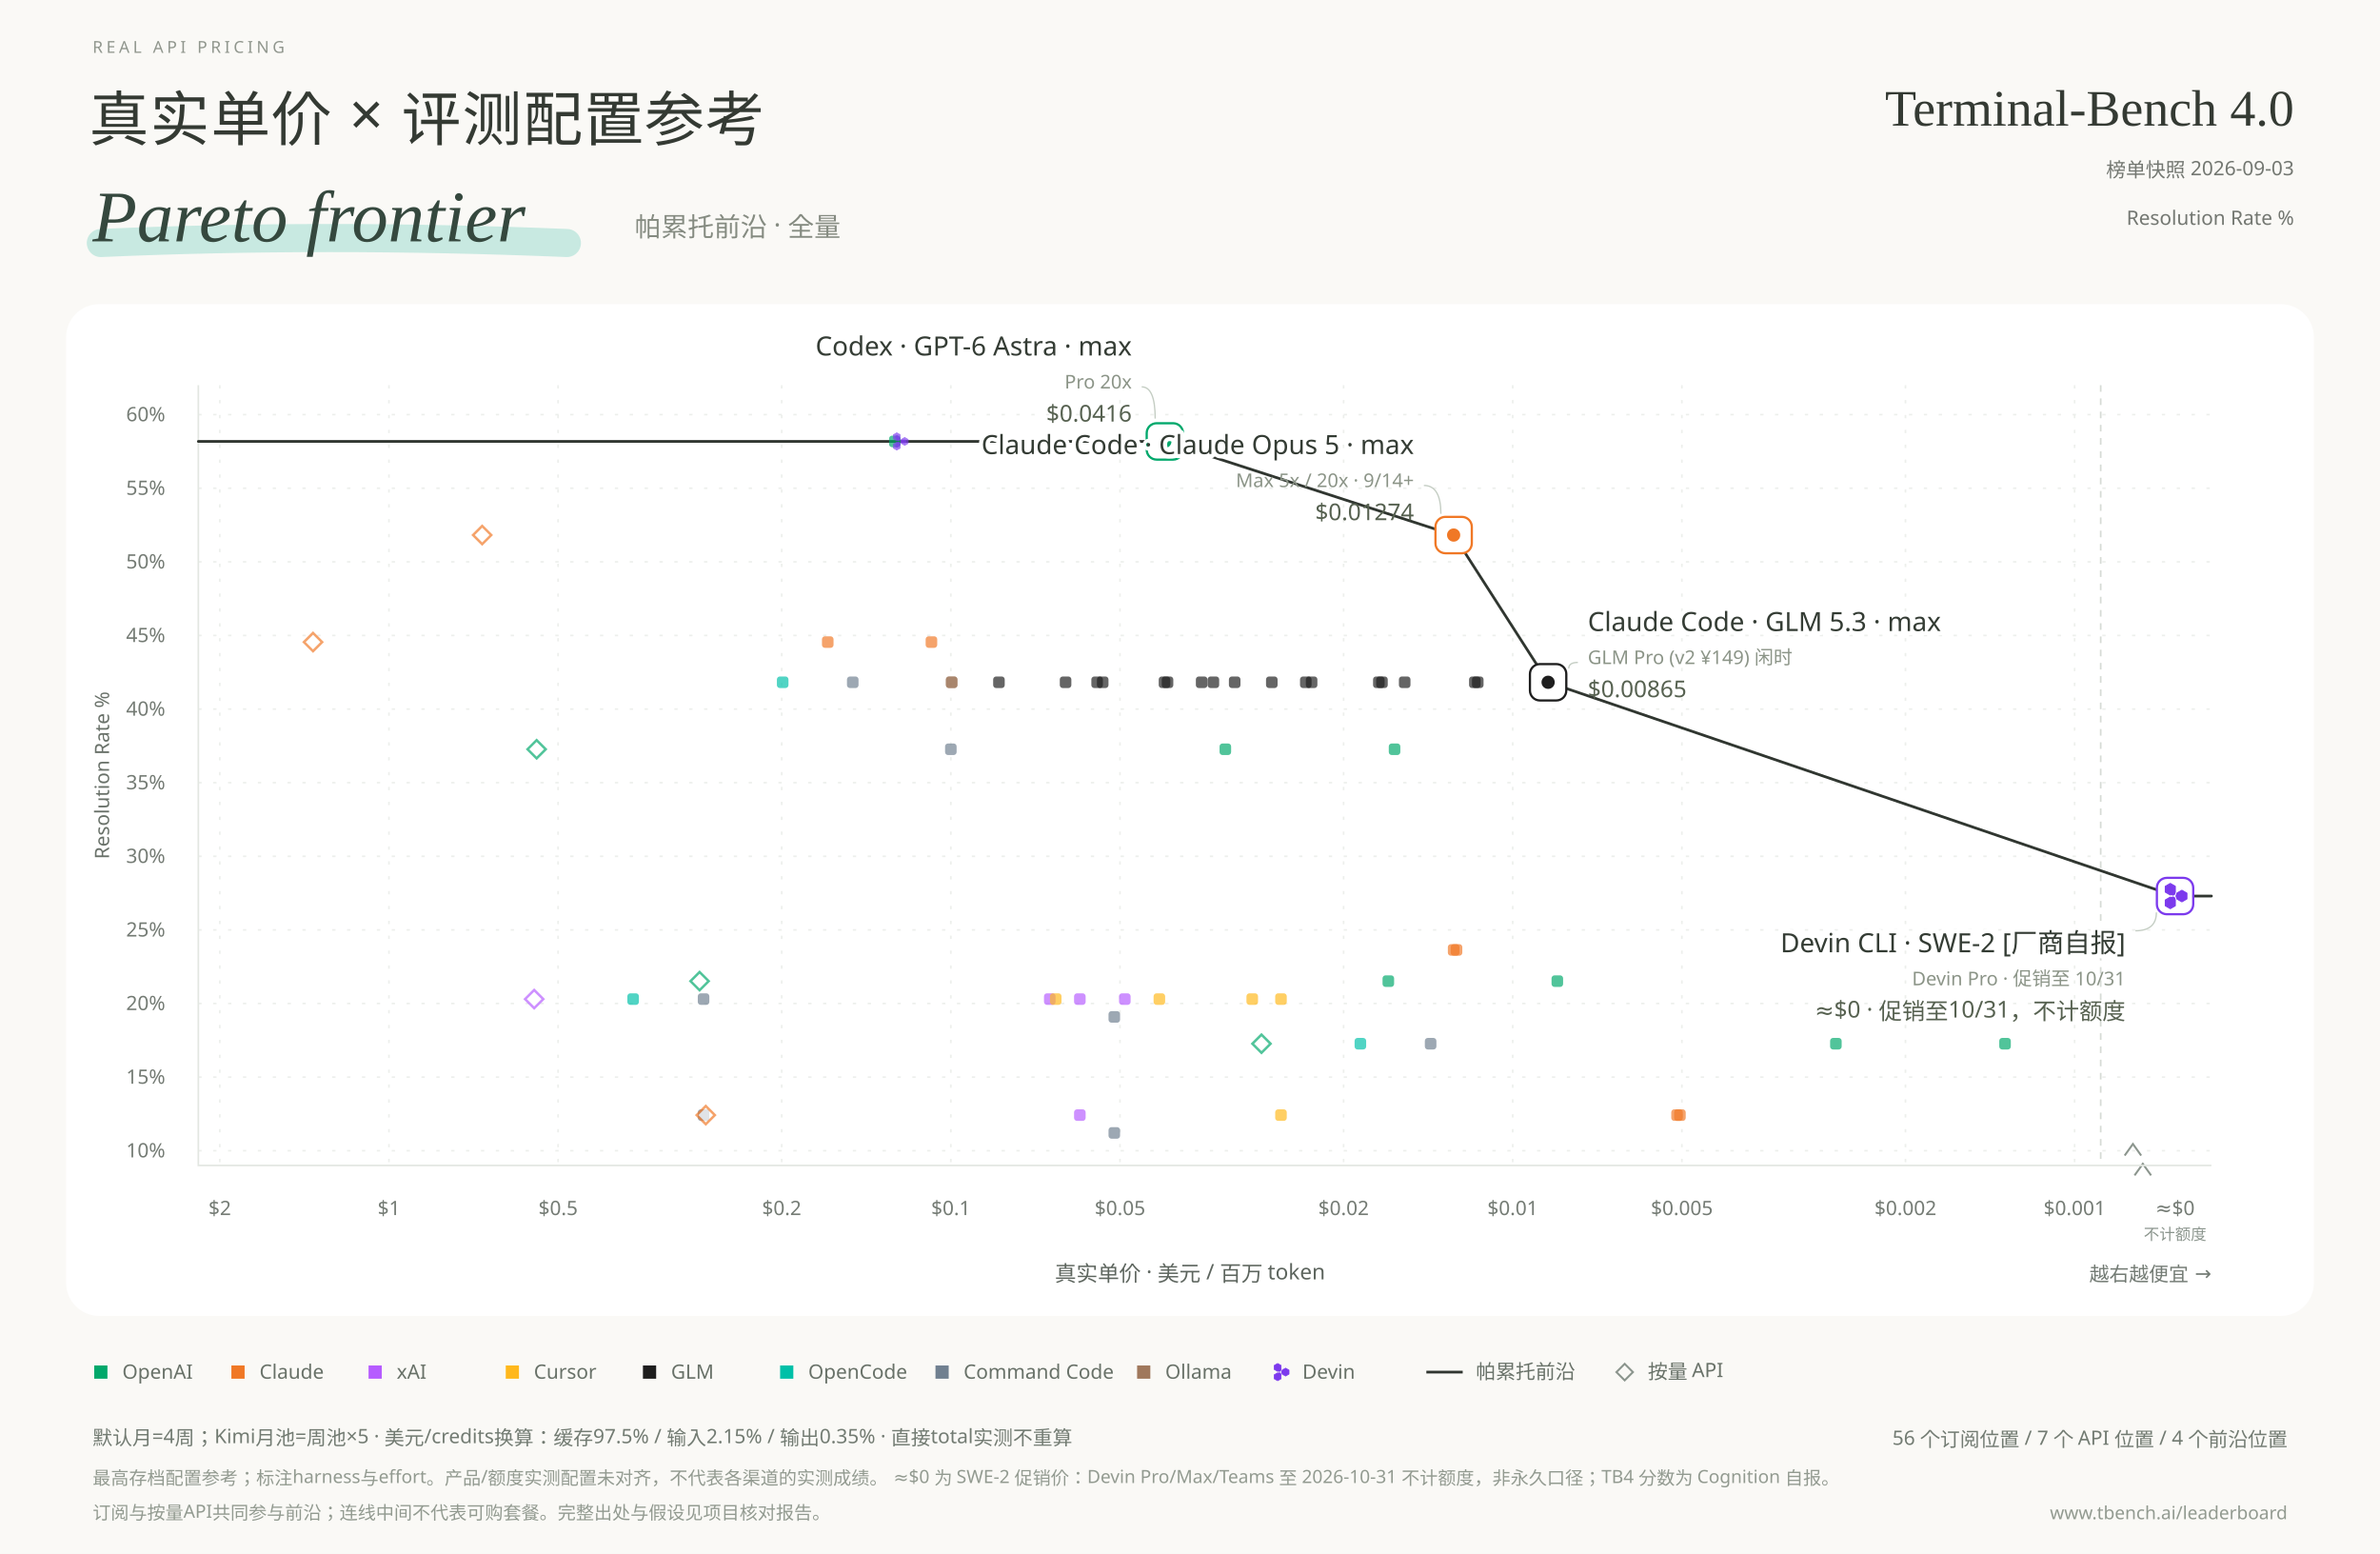
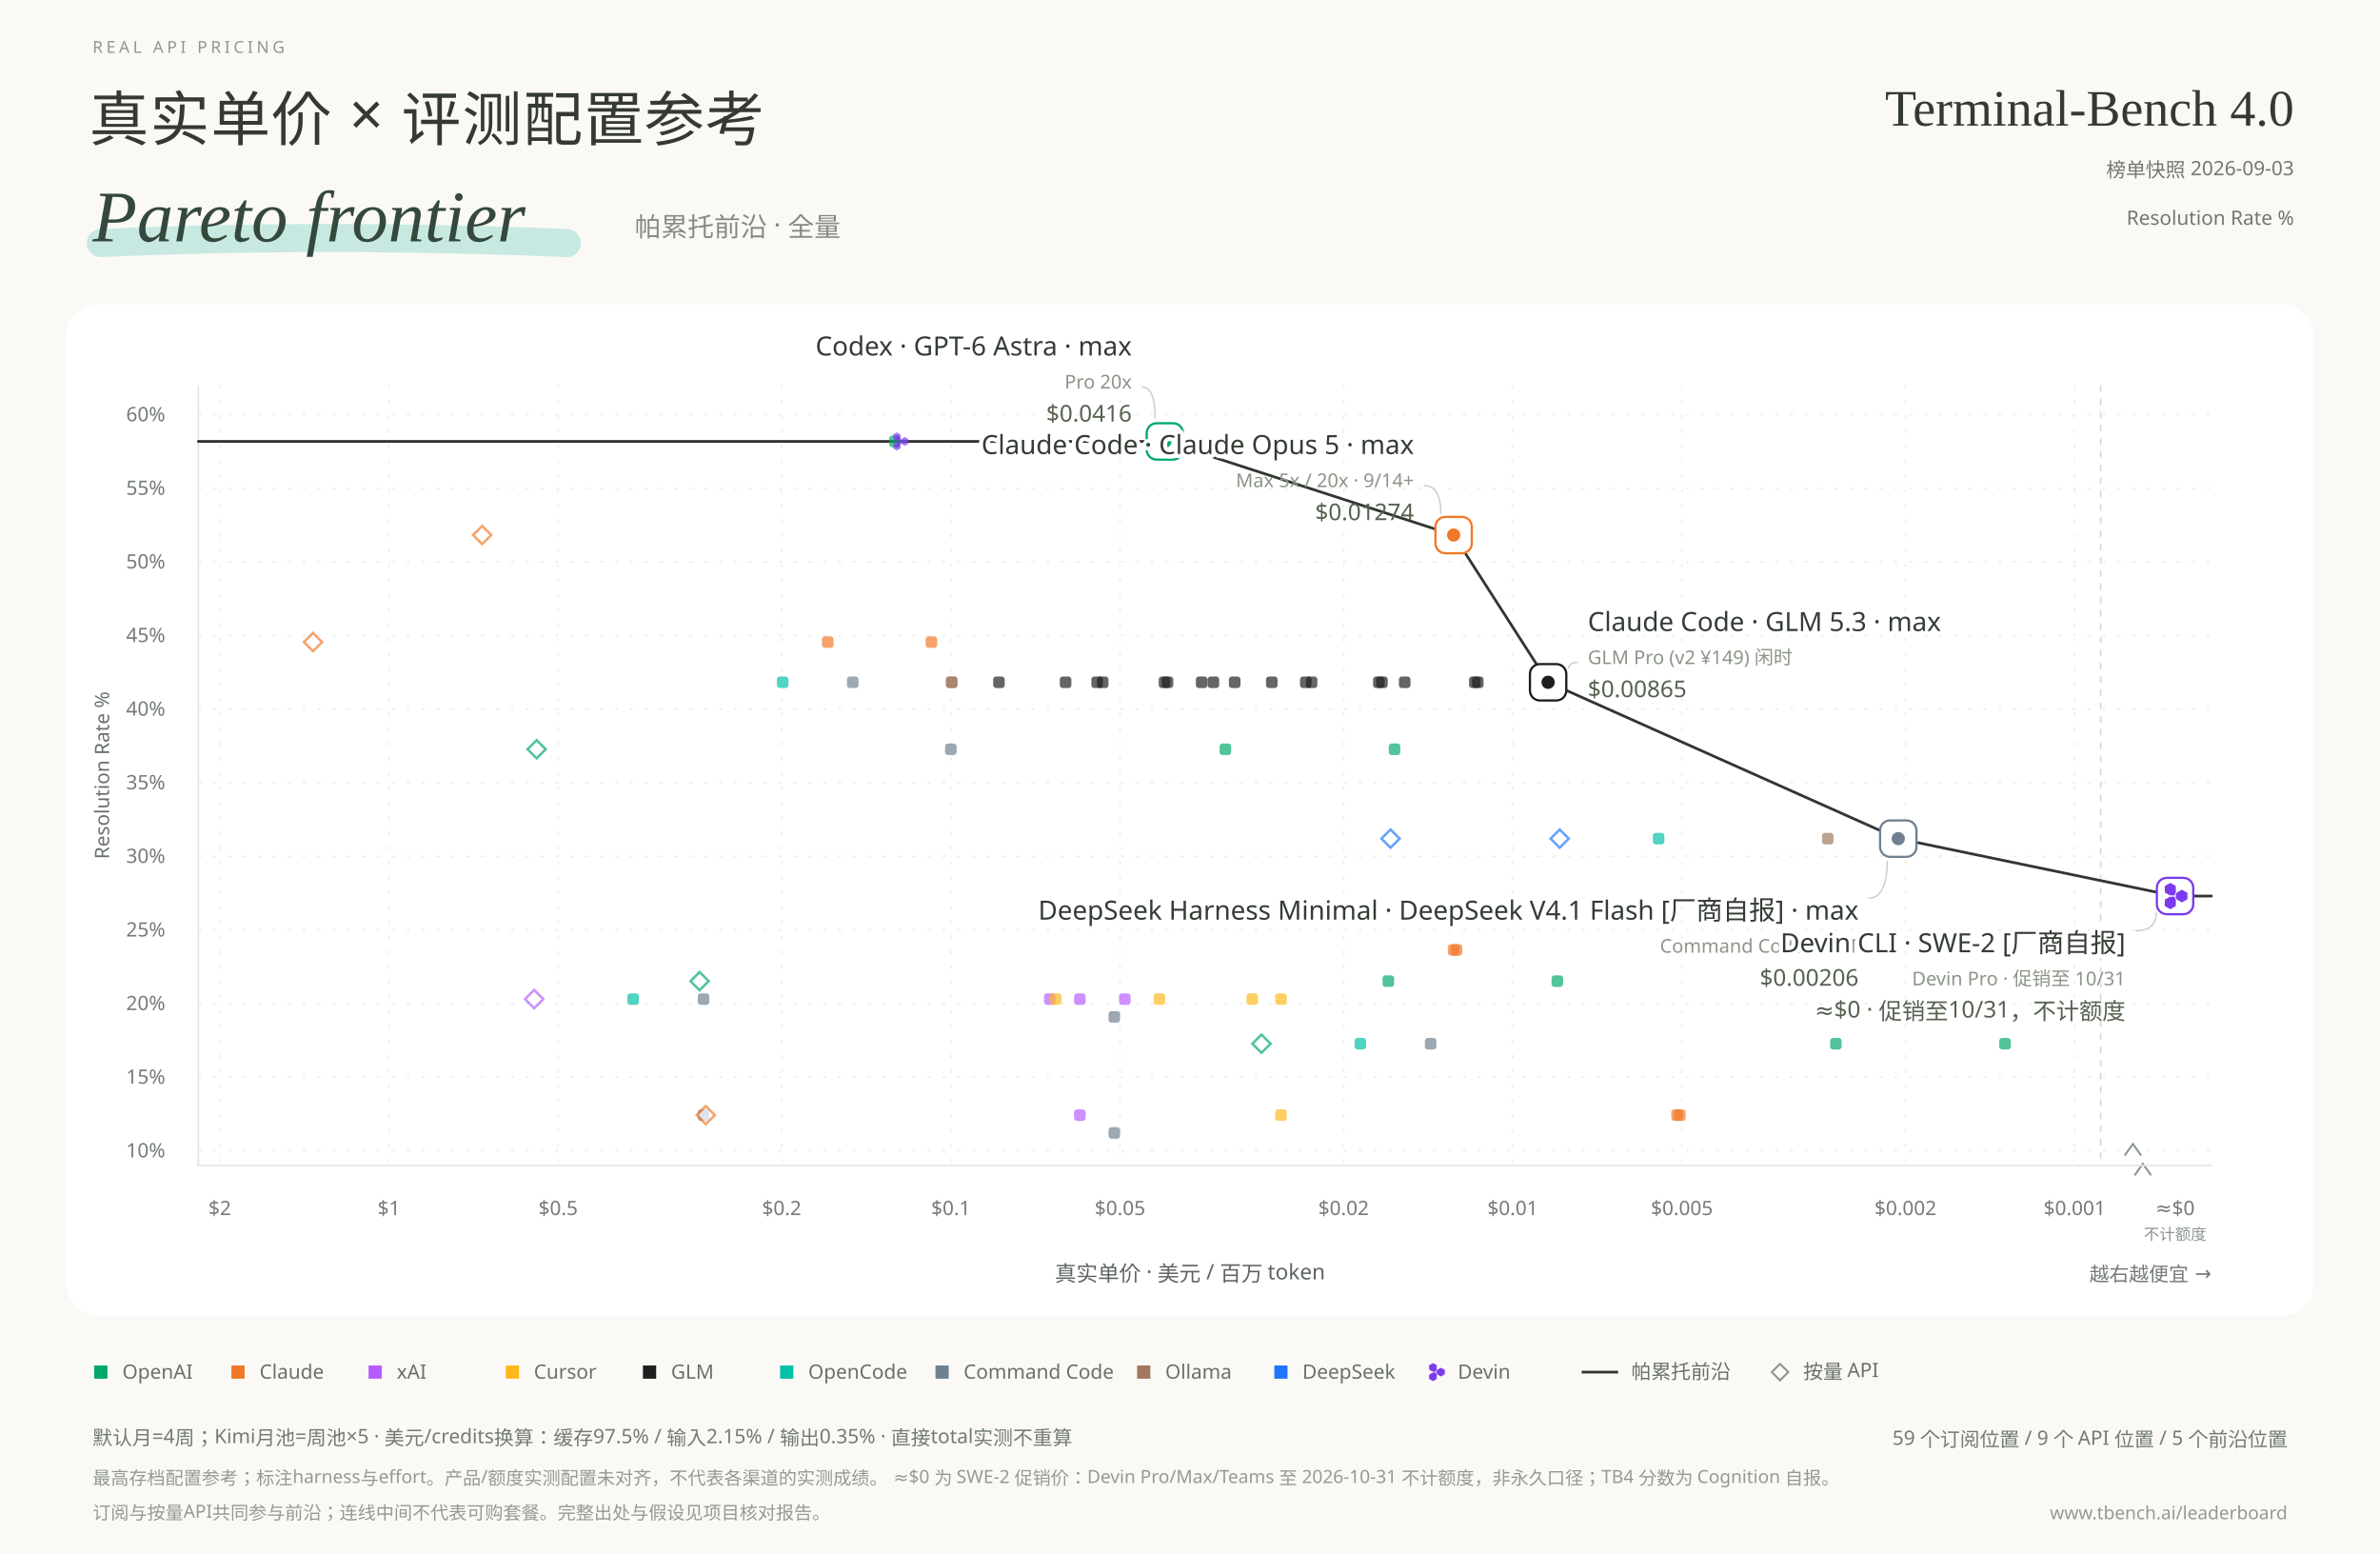
<svg xmlns="http://www.w3.org/2000/svg" width="1440" height="940" viewBox="0 0 1440 940" role="img" aria-labelledby="title desc">
  <style>text{font-family:"Microsoft YaHei","Segoe UI",sans-serif} .serif{font-family:"Times New Roman",serif} .number{font-family:"Segoe UI",sans-serif;font-variant-numeric:tabular-nums} .label-name{paint-order:stroke;stroke:#fff;stroke-width:5px;stroke-linejoin:round} .point:hover{opacity:1}</style>
  <rect width="1440" height="940" fill="#FAF9F6" />
  <text x="56.000" y="32.000" font-size="10" fill="#90968D" text-anchor="start" font-weight="400" letter-spacing="2.1">REAL API PRICING</text>
  <text x="54.000" y="85.000" font-size="36" fill="#343A33" text-anchor="start" font-weight="300" letter-spacing=".8">真实单价 × 评测配置参考</text>
  <path d="M61 147 Q197 141 343 147" stroke="#9FDDD0" stroke-width="17" stroke-linecap="round" opacity=".55" fill="none" />
  <text x="56.000" y="146.000" font-size="44" fill="#35483E" text-anchor="start" font-weight="400" class="serif" font-style="italic">Pareto frontier</text>
  <text x="384.000" y="143.000" font-size="16" fill="#858B81" text-anchor="start" font-weight="300">帕累托前沿 · 全量</text>
  <text x="1388.000" y="76.000" font-size="31" fill="#343A33" text-anchor="end" font-weight="400" class="serif">Terminal-Bench 4.0</text>
  <text x="1388.000" y="107.000" font-size="12" fill="#737771" text-anchor="end" font-weight="400">榜单快照  2026-09-03</text>
  <text x="1388.000" y="136.000" font-size="12" fill="#737771" text-anchor="end" font-weight="400">Resolution Rate %</text>
  <rect x="40" y="184" width="1360" height="612" rx="20" fill="#FFFFFF" />
  <path d="M1255.232 233V705" stroke="#E8EBE7" stroke-dasharray="2 7" opacity=".8" />
  <text x="1255.232" y="735.000" font-size="12" fill="#747B74" text-anchor="middle" font-weight="400" class="number">$0.001</text>
  <path d="M1152.892 233V705" stroke="#E8EBE7" stroke-dasharray="2 7" opacity=".8" />
  <text x="1152.892" y="735.000" font-size="12" fill="#747B74" text-anchor="middle" font-weight="400" class="number">$0.002</text>
  <path d="M1017.606 233V705" stroke="#E8EBE7" stroke-dasharray="2 7" opacity=".8" />
  <text x="1017.606" y="735.000" font-size="12" fill="#747B74" text-anchor="middle" font-weight="400" class="number">$0.005</text>
  <path d="M915.266 233V705" stroke="#E8EBE7" stroke-dasharray="2 7" opacity=".8" />
  <text x="915.266" y="735.000" font-size="12" fill="#747B74" text-anchor="middle" font-weight="400" class="number">$0.01</text>
  <path d="M812.926 233V705" stroke="#E8EBE7" stroke-dasharray="2 7" opacity=".8" />
  <text x="812.926" y="735.000" font-size="12" fill="#747B74" text-anchor="middle" font-weight="400" class="number">$0.02</text>
  <path d="M677.640 233V705" stroke="#E8EBE7" stroke-dasharray="2 7" opacity=".8" />
  <text x="677.640" y="735.000" font-size="12" fill="#747B74" text-anchor="middle" font-weight="400" class="number">$0.05</text>
  <path d="M575.300 233V705" stroke="#E8EBE7" stroke-dasharray="2 7" opacity=".8" />
  <text x="575.300" y="735.000" font-size="12" fill="#747B74" text-anchor="middle" font-weight="400" class="number">$0.1</text>
  <path d="M472.960 233V705" stroke="#E8EBE7" stroke-dasharray="2 7" opacity=".8" />
  <text x="472.960" y="735.000" font-size="12" fill="#747B74" text-anchor="middle" font-weight="400" class="number">$0.2</text>
  <path d="M337.674 233V705" stroke="#E8EBE7" stroke-dasharray="2 7" opacity=".8" />
  <text x="337.674" y="735.000" font-size="12" fill="#747B74" text-anchor="middle" font-weight="400" class="number">$0.5</text>
  <path d="M235.334 233V705" stroke="#E8EBE7" stroke-dasharray="2 7" opacity=".8" />
  <text x="235.334" y="735.000" font-size="12" fill="#747B74" text-anchor="middle" font-weight="400" class="number">$1</text>
  <path d="M132.994 233V705" stroke="#E8EBE7" stroke-dasharray="2 7" opacity=".8" />
  <text x="132.994" y="735.000" font-size="12" fill="#747B74" text-anchor="middle" font-weight="400" class="number">$2</text>
  <path d="M1271.010 233V705" stroke="#D6DBD5" stroke-dasharray="4 4" />
  <path d="M1285.505 699l5 -7 5 7M1291.505 711l5 -7 5 7" stroke="#8B958D" stroke-width="1.2" fill="none" />
  <text x="1316.000" y="735.000" font-size="12" fill="#747B74" text-anchor="middle" font-weight="400" class="number">≈$0</text>
  <text x="1316.000" y="750.000" font-size="9.5" fill="#8B958D" text-anchor="middle" font-weight="400">不计额度</text>
  <path d="M120 696.094H1338" stroke="#E8EBE7" stroke-dasharray="2 7" opacity=".8" />
  <text x="100.000" y="700.094" font-size="12" fill="#747B74" text-anchor="end" font-weight="400" class="number">10%</text>
  <path d="M120 651.566H1338" stroke="#E8EBE7" stroke-dasharray="2 7" opacity=".8" />
  <text x="100.000" y="655.566" font-size="12" fill="#747B74" text-anchor="end" font-weight="400" class="number">15%</text>
  <path d="M120 607.038H1338" stroke="#E8EBE7" stroke-dasharray="2 7" opacity=".8" />
  <text x="100.000" y="611.038" font-size="12" fill="#747B74" text-anchor="end" font-weight="400" class="number">20%</text>
  <path d="M120 562.509H1338" stroke="#E8EBE7" stroke-dasharray="2 7" opacity=".8" />
  <text x="100.000" y="566.509" font-size="12" fill="#747B74" text-anchor="end" font-weight="400" class="number">25%</text>
  <path d="M120 517.981H1338" stroke="#E8EBE7" stroke-dasharray="2 7" opacity=".8" />
  <text x="100.000" y="521.981" font-size="12" fill="#747B74" text-anchor="end" font-weight="400" class="number">30%</text>
  <path d="M120 473.453H1338" stroke="#E8EBE7" stroke-dasharray="2 7" opacity=".8" />
  <text x="100.000" y="477.453" font-size="12" fill="#747B74" text-anchor="end" font-weight="400" class="number">35%</text>
  <path d="M120 428.925H1338" stroke="#E8EBE7" stroke-dasharray="2 7" opacity=".8" />
  <text x="100.000" y="432.925" font-size="12" fill="#747B74" text-anchor="end" font-weight="400" class="number">40%</text>
  <path d="M120 384.396H1338" stroke="#E8EBE7" stroke-dasharray="2 7" opacity=".8" />
  <text x="100.000" y="388.396" font-size="12" fill="#747B74" text-anchor="end" font-weight="400" class="number">45%</text>
  <path d="M120 339.868H1338" stroke="#E8EBE7" stroke-dasharray="2 7" opacity=".8" />
  <text x="100.000" y="343.868" font-size="12" fill="#747B74" text-anchor="end" font-weight="400" class="number">50%</text>
  <path d="M120 295.340H1338" stroke="#E8EBE7" stroke-dasharray="2 7" opacity=".8" />
  <text x="100.000" y="299.340" font-size="12" fill="#747B74" text-anchor="end" font-weight="400" class="number">55%</text>
  <path d="M120 250.811H1338" stroke="#E8EBE7" stroke-dasharray="2 7" opacity=".8" />
  <text x="100.000" y="254.811" font-size="12" fill="#747B74" text-anchor="end" font-weight="400" class="number">60%</text>
  <path d="M120 233V705H1338" fill="none" stroke="#E3E7E2" />
  <text x="66.000" y="469.000" font-size="12" fill="#697169" text-anchor="middle" font-weight="400" transform="rotate(-90 66 469.0)">Resolution Rate %</text>
  <text x="720.000" y="775.000" font-size="13" fill="#5D655E" text-anchor="middle" font-weight="400">真实单价 · 美元 / 百万 token</text>
  <text x="1338.000" y="775.000" font-size="12" fill="#737B74" text-anchor="end" font-weight="400">越右越便宜 →</text>
-   <path id="frontier" d="M120.000,267.020 L704.796,267.020 L879.512,323.660 L936.679,412.716 L1316.000,542.026 L1338.000,542.026" fill="none" stroke="#303630" stroke-width="1.65" stroke-linecap="round" stroke-linejoin="round" />
+   <path id="frontier" d="M120.000,267.020 L704.796,267.020 L879.512,323.660 L936.679,412.716 L1148.528,507.294 L1316.000,542.026 L1338.000,542.026" fill="none" stroke="#303630" stroke-width="1.65" stroke-linecap="round" stroke-linejoin="round" />
  <g class="point" data-billing="subscription" data-frontier="false" data-price="0.03247" data-score="37.27" data-x="741.380" data-y="453.237" transform="translate(741.380 453.237)">
    <rect x="-3.5" y="-3.5" width="7" height="7" rx="1.8" fill="#00A86B" opacity=".68" />
  </g>
  <g class="point" data-billing="subscription" data-frontier="false" data-price="0.01623" data-score="37.27" data-x="843.765" data-y="453.237" transform="translate(843.765 453.237)">
    <rect x="-3.5" y="-3.5" width="7" height="7" rx="1.8" fill="#00A86B" opacity=".68" />
  </g>
  <g class="point" data-billing="subscription" data-frontier="false" data-price="0.00266" data-score="17.27" data-x="1110.787" data-y="631.350" transform="translate(1110.787 631.350)">
    <rect x="-3.5" y="-3.5" width="7" height="7" rx="1.8" fill="#00A86B" opacity=".68" />
  </g>
  <g class="point" data-billing="subscription" data-frontier="false" data-price="0.00133" data-score="17.27" data-x="1213.127" data-y="631.350" transform="translate(1213.127 631.350)">
    <rect x="-3.5" y="-3.5" width="7" height="7" rx="1.8" fill="#00A86B" opacity=".68" />
  </g>
  <g class="point" data-billing="subscription" data-frontier="false" data-price="0.12579" data-score="58.18" data-x="541.424" data-y="267.020" transform="translate(541.424 267.020)">
    <rect x="-3.5" y="-3.5" width="7" height="7" rx="1.8" fill="#00A86B" opacity=".68" />
  </g>
  <g class="point" data-billing="subscription" data-frontier="true" data-price="0.0416" data-score="58.18" data-x="704.796" data-y="267.020" transform="translate(704.796 267.020)">
    <rect x="-11" y="-11" width="22" height="22" rx="6" fill="#FFF" stroke="#00A86B" stroke-width="1.35" />
    <circle r="4" fill="#00A86B" />
  </g>
  <g class="point" data-billing="subscription" data-frontier="false" data-price="0.12315" data-score="58.18" data-x="544.556" data-y="267.020" transform="translate(544.556 267.020)">
    <path d="M0.11,-1.63 L-1.97,-0.43 L-4.05,-1.63 L-4.05,-4.03 L-1.97,-5.23 L0.11,-4.03Z M0.11,4.03 L-1.97,5.23 L-4.05,4.03 L-4.05,1.63 L-1.97,0.43 L0.11,1.63Z M4.91,1.20 L2.83,2.40 L0.75,1.20 L0.75,-1.20 L2.83,-2.40 L4.91,-1.20Z" fill="#7C3AED" opacity="0.68" stroke="#7C3AED" stroke-width="0.43" stroke-linejoin="round" />
    <path d="M-0.89,-1.27 L-1.87,-2.69 M-0.89,1.27 L-1.87,2.69 M1.27,0.00 L2.69,0.00" stroke="#7C3AED" stroke-width="2.16" stroke-linecap="round" opacity="0.68" fill="none" />
  </g>
  <g class="point" data-billing="subscription" data-frontier="false" data-price="0.01259" data-score="23.64" data-x="881.261" data-y="574.621" transform="translate(881.261 574.621)">
    <rect x="-3.5" y="-3.5" width="7" height="7" rx="1.8" fill="#F07826" opacity=".68" />
  </g>
  <g class="point" data-billing="subscription" data-frontier="true" data-price="0.01274" data-score="51.82" data-x="879.512" data-y="323.660" transform="translate(879.512 323.660)">
    <rect x="-11" y="-11" width="22" height="22" rx="6" fill="#FFF" stroke="#F07826" stroke-width="1.35" />
    <circle r="4" fill="#F07826" />
  </g>
  <g class="point" data-billing="subscription" data-frontier="false" data-price="0.05894" data-score="20.3" data-x="653.353" data-y="604.366" transform="translate(653.353 604.366)">
    <rect x="-3.5" y="-3.5" width="7" height="7" rx="1.8" fill="#B65CFF" opacity=".68" />
  </g>
  <g class="point" data-billing="subscription" data-frontier="false" data-price="0.04902" data-score="20.3" data-x="680.563" data-y="604.366" transform="translate(680.563 604.366)">
    <rect x="-3.5" y="-3.5" width="7" height="7" rx="1.8" fill="#B65CFF" opacity=".68" />
  </g>
  <g class="point" data-billing="subscription" data-frontier="false" data-price="0.06667" data-score="20.3" data-x="635.158" data-y="604.366" transform="translate(635.158 604.366)">
    <rect x="-3.5" y="-3.5" width="7" height="7" rx="1.8" fill="#B65CFF" opacity=".68" />
  </g>
  <g class="point" data-billing="subscription" data-frontier="false" data-price="0.02585" data-score="20.3" data-x="775.044" data-y="604.366" transform="translate(775.044 604.366)">
    <rect x="-3.5" y="-3.5" width="7" height="7" rx="1.8" fill="#FFB81C" opacity=".68" />
  </g>
  <g class="point" data-billing="subscription" data-frontier="false" data-price="0.06506" data-score="20.3" data-x="638.767" data-y="604.366" transform="translate(638.767 604.366)">
    <rect x="-3.5" y="-3.5" width="7" height="7" rx="1.8" fill="#FFB81C" opacity=".68" />
  </g>
  <g class="point" data-billing="subscription" data-frontier="false" data-price="0.04255" data-score="20.3" data-x="701.462" data-y="604.366" transform="translate(701.462 604.366)">
    <rect x="-3.5" y="-3.5" width="7" height="7" rx="1.8" fill="#FFB81C" opacity=".68" />
  </g>
  <g class="point" data-billing="subscription" data-frontier="false" data-price="0.02908" data-score="20.3" data-x="757.660" data-y="604.366" transform="translate(757.660 604.366)">
    <rect x="-3.5" y="-3.5" width="7" height="7" rx="1.8" fill="#FFB81C" opacity=".68" />
  </g>
  <g class="point" data-billing="subscription" data-frontier="false" data-price="0.08211" data-score="41.82" data-x="604.403" data-y="412.716" transform="translate(604.403 412.716)">
    <rect x="-3.5" y="-3.5" width="7" height="7" rx="1.8" fill="#1E1E1E" opacity=".68" />
  </g>
  <g class="point" data-billing="subscription" data-frontier="false" data-price="0.05491" data-score="41.82" data-x="663.810" data-y="412.716" transform="translate(663.810 412.716)">
    <rect x="-3.5" y="-3.5" width="7" height="7" rx="1.8" fill="#1E1E1E" opacity=".68" />
  </g>
  <g class="point" data-billing="subscription" data-frontier="false" data-price="0.04115" data-score="41.82" data-x="706.401" data-y="412.716" transform="translate(706.401 412.716)">
    <rect x="-3.5" y="-3.5" width="7" height="7" rx="1.8" fill="#1E1E1E" opacity=".68" />
  </g>
  <g class="point" data-billing="subscription" data-frontier="false" data-price="0.0341" data-score="41.82" data-x="734.148" data-y="412.716" transform="translate(734.148 412.716)">
    <rect x="-3.5" y="-3.5" width="7" height="7" rx="1.8" fill="#1E1E1E" opacity=".68" />
  </g>
  <g class="point" data-billing="subscription" data-frontier="false" data-price="0.0228" data-score="41.82" data-x="793.581" data-y="412.716" transform="translate(793.581 412.716)">
    <rect x="-3.5" y="-3.5" width="7" height="7" rx="1.8" fill="#1E1E1E" opacity=".68" />
  </g>
  <g class="point" data-billing="subscription" data-frontier="false" data-price="0.01709" data-score="41.82" data-x="836.142" data-y="412.716" transform="translate(836.142 412.716)">
    <rect x="-3.5" y="-3.5" width="7" height="7" rx="1.8" fill="#1E1E1E" opacity=".68" />
  </g>
  <g class="point" data-billing="subscription" data-frontier="false" data-price="0.06249" data-score="41.82" data-x="644.718" data-y="412.716" transform="translate(644.718 412.716)">
    <rect x="-3.5" y="-3.5" width="7" height="7" rx="1.8" fill="#1E1E1E" opacity=".68" />
  </g>
  <g class="point" data-billing="subscription" data-frontier="false" data-price="0.04166" data-score="41.82" data-x="704.583" data-y="412.716" transform="translate(704.583 412.716)">
    <rect x="-3.5" y="-3.5" width="7" height="7" rx="1.8" fill="#1E1E1E" opacity=".68" />
  </g>
  <g class="point" data-billing="subscription" data-frontier="false" data-price="0.03125" data-score="41.82" data-x="747.034" data-y="412.716" transform="translate(747.034 412.716)">
    <rect x="-3.5" y="-3.5" width="7" height="7" rx="1.8" fill="#1E1E1E" opacity=".68" />
  </g>
  <g class="point" data-billing="subscription" data-frontier="false" data-price="0.01731" data-score="41.82" data-x="834.253" data-y="412.716" transform="translate(834.253 412.716)">
    <rect x="-3.5" y="-3.5" width="7" height="7" rx="1.8" fill="#1E1E1E" opacity=".68" />
  </g>
  <g class="point" data-billing="subscription" data-frontier="false" data-price="0.01154" data-score="41.82" data-x="894.118" data-y="412.716" transform="translate(894.118 412.716)">
    <rect x="-3.5" y="-3.5" width="7" height="7" rx="1.8" fill="#1E1E1E" opacity=".68" />
  </g>
  <g class="point" data-billing="subscription" data-frontier="true" data-price="0.00865" data-score="41.82" data-x="936.679" data-y="412.716" transform="translate(936.679 412.716)">
    <rect x="-11" y="-11" width="22" height="22" rx="6" fill="#FFF" stroke="#1E1E1E" stroke-width="1.35" />
    <circle r="4" fill="#1E1E1E" />
  </g>
  <g class="point" data-billing="subscription" data-frontier="false" data-price="0.05367" data-score="41.82" data-x="667.182" data-y="412.716" transform="translate(667.182 412.716)">
    <rect x="-3.5" y="-3.5" width="7" height="7" rx="1.8" fill="#1E1E1E" opacity=".68" />
  </g>
  <g class="point" data-billing="subscription" data-frontier="false" data-price="0.03578" data-score="41.82" data-x="727.047" data-y="412.716" transform="translate(727.047 412.716)">
    <rect x="-3.5" y="-3.5" width="7" height="7" rx="1.8" fill="#1E1E1E" opacity=".68" />
  </g>
  <g class="point" data-billing="subscription" data-frontier="false" data-price="0.02684" data-score="41.82" data-x="769.495" data-y="412.716" transform="translate(769.495 412.716)">
    <rect x="-3.5" y="-3.5" width="7" height="7" rx="1.8" fill="#1E1E1E" opacity=".68" />
  </g>
  <g class="point" data-billing="subscription" data-frontier="false" data-price="0.02335" data-score="41.82" data-x="790.061" data-y="412.716" transform="translate(790.061 412.716)">
    <rect x="-3.5" y="-3.5" width="7" height="7" rx="1.8" fill="#1E1E1E" opacity=".68" />
  </g>
  <g class="point" data-billing="subscription" data-frontier="false" data-price="0.01557" data-score="41.82" data-x="849.895" data-y="412.716" transform="translate(849.895 412.716)">
    <rect x="-3.5" y="-3.5" width="7" height="7" rx="1.8" fill="#1E1E1E" opacity=".68" />
  </g>
  <g class="point" data-billing="subscription" data-frontier="false" data-price="0.01168" data-score="41.82" data-x="892.338" data-y="412.716" transform="translate(892.338 412.716)">
    <rect x="-3.5" y="-3.5" width="7" height="7" rx="1.8" fill="#1E1E1E" opacity=".68" />
  </g>
  <g class="point" data-billing="subscription" data-frontier="false" data-price="0.36765" data-score="20.3" data-x="383.072" data-y="604.366" transform="translate(383.072 604.366)">
    <rect x="-3.5" y="-3.5" width="7" height="7" rx="1.8" fill="#00C0A8" opacity=".68" />
  </g>
  <g class="point" data-billing="subscription" data-frontier="false" data-price="0.01867" data-score="17.27" data-x="823.086" data-y="631.350" transform="translate(823.086 631.350)">
    <rect x="-3.5" y="-3.5" width="7" height="7" rx="1.8" fill="#00C0A8" opacity=".68" />
  </g>
  <g class="point" data-billing="subscription" data-frontier="false" data-price="0.1992" data-score="41.82" data-x="473.552" data-y="412.716" transform="translate(473.552 412.716)">
    <rect x="-3.5" y="-3.5" width="7" height="7" rx="1.8" fill="#00C0A8" opacity=".68" />
  </g>
+   <g class="point" data-billing="subscription" data-frontier="false" data-price="0.0055" data-score="31.2" data-x="1003.534" data-y="507.294" transform="translate(1003.534 507.294)">
+     <rect x="-3.5" y="-3.5" width="7" height="7" rx="1.8" fill="#00C0A8" opacity=".68" />
+   </g>
  <g class="point" data-billing="subscription" data-frontier="false" data-price="0.1" data-score="37.27" data-x="575.300" data-y="453.237" transform="translate(575.300 453.237)">
    <rect x="-3.5" y="-3.5" width="7" height="7" rx="1.8" fill="#708090" opacity=".68" />
  </g>
+   <g class="point" data-billing="subscription" data-frontier="true" data-price="0.00206" data-score="31.2" data-x="1148.528" data-y="507.294" transform="translate(1148.528 507.294)">
+     <rect x="-11" y="-11" width="22" height="22" rx="6" fill="#FFF" stroke="#708090" stroke-width="1.35" />
+     <circle r="4" fill="#708090" />
+   </g>
  <g class="point" data-billing="subscription" data-frontier="false" data-price="0.05118" data-score="19.09" data-x="674.196" data-y="615.142" transform="translate(674.196 615.142)">
    <rect x="-3.5" y="-3.5" width="7" height="7" rx="1.8" fill="#708090" opacity=".68" />
  </g>
  <g class="point" data-billing="subscription" data-frontier="false" data-price="0.014" data-score="17.27" data-x="865.588" data-y="631.350" transform="translate(865.588 631.350)">
    <rect x="-3.5" y="-3.5" width="7" height="7" rx="1.8" fill="#708090" opacity=".68" />
  </g>
  <g class="point" data-billing="subscription" data-frontier="false" data-price="0.14948" data-score="41.82" data-x="515.948" data-y="412.716" transform="translate(515.948 412.716)">
    <rect x="-3.5" y="-3.5" width="7" height="7" rx="1.8" fill="#708090" opacity=".68" />
  </g>
  <g class="point" data-billing="subscription" data-frontier="false" data-price="0.27548" data-score="12.42" data-x="425.685" data-y="674.543" transform="translate(425.685 674.543)">
    <rect x="-3.5" y="-3.5" width="7" height="7" rx="1.8" fill="#708090" opacity=".68" />
  </g>
  <g class="point" data-billing="subscription" data-frontier="false" data-price="0.27548" data-score="20.3" data-x="425.685" data-y="604.366" transform="translate(425.685 604.366)">
    <rect x="-3.5" y="-3.5" width="7" height="7" rx="1.8" fill="#708090" opacity=".68" />
  </g>
  <g class="point" data-billing="subscription" data-frontier="false" data-price="0.05118" data-score="11.21" data-x="674.196" data-y="685.318" transform="translate(674.196 685.318)">
    <rect x="-3.5" y="-3.5" width="7" height="7" rx="1.8" fill="#708090" opacity=".68" />
+   </g>
+   <g class="point" data-billing="subscription" data-frontier="false" data-price="0.00275" data-score="31.2" data-x="1105.874" data-y="507.294" transform="translate(1105.874 507.294)">
+     <rect x="-3.5" y="-3.5" width="7" height="7" rx="1.8" fill="#A0785C" opacity=".68" />
  </g>
  <g class="point" data-billing="subscription" data-frontier="false" data-price="0.09965" data-score="41.82" data-x="575.818" data-y="412.716" transform="translate(575.818 412.716)">
    <rect x="-3.5" y="-3.5" width="7" height="7" rx="1.8" fill="#A0785C" opacity=".68" />
  </g>
  <g class="point" data-billing="subscription" data-frontier="false" data-price="0.09967" data-score="41.82" data-x="575.788" data-y="412.716" transform="translate(575.788 412.716)">
    <rect x="-3.5" y="-3.5" width="7" height="7" rx="1.8" fill="#A0785C" opacity=".68" />
  </g>
  <g class="point" data-billing="subscription" data-frontier="false" data-price="0.01665" data-score="21.52" data-x="839.993" data-y="593.501" transform="translate(839.993 593.501)">
    <rect x="-3.5" y="-3.5" width="7" height="7" rx="1.8" fill="#00A86B" opacity=".68" />
  </g>
  <g class="point" data-billing="subscription" data-frontier="false" data-price="0.00833" data-score="21.52" data-x="942.244" data-y="593.501" transform="translate(942.244 593.501)">
    <rect x="-3.5" y="-3.5" width="7" height="7" rx="1.8" fill="#00A86B" opacity=".68" />
  </g>
  <g class="point" data-billing="subscription" data-frontier="false" data-price="0.00504" data-score="12.42" data-x="1016.430" data-y="674.543" transform="translate(1016.430 674.543)">
    <rect x="-3.5" y="-3.5" width="7" height="7" rx="1.8" fill="#F07826" opacity=".68" />
  </g>
  <g class="point" data-billing="subscription" data-frontier="false" data-price="0.0051" data-score="12.42" data-x="1014.682" data-y="674.543" transform="translate(1014.682 674.543)">
    <rect x="-3.5" y="-3.5" width="7" height="7" rx="1.8" fill="#F07826" opacity=".68" />
  </g>
  <g class="point" data-billing="subscription" data-frontier="false" data-price="0.01274" data-score="23.64" data-x="879.512" data-y="574.621" transform="translate(879.512 574.621)">
    <rect x="-3.5" y="-3.5" width="7" height="7" rx="1.8" fill="#F07826" opacity=".68" />
  </g>
  <g class="point" data-billing="subscription" data-frontier="false" data-price="0.1656" data-score="44.55" data-x="500.827" data-y="388.404" transform="translate(500.827 388.404)">
    <rect x="-3.5" y="-3.5" width="7" height="7" rx="1.8" fill="#F07826" opacity=".68" />
  </g>
  <g class="point" data-billing="subscription" data-frontier="false" data-price="0.10828" data-score="44.55" data-x="563.555" data-y="388.404" transform="translate(563.555 388.404)">
    <rect x="-3.5" y="-3.5" width="7" height="7" rx="1.8" fill="#F07826" opacity=".68" />
  </g>
  <g class="point" data-billing="subscription" data-frontier="false" data-price="0.02585" data-score="12.42" data-x="775.044" data-y="674.543" transform="translate(775.044 674.543)">
    <rect x="-3.5" y="-3.5" width="7" height="7" rx="1.8" fill="#FFB81C" opacity=".68" />
  </g>
  <g class="point" data-billing="subscription" data-frontier="false" data-price="0.05894" data-score="12.42" data-x="653.353" data-y="674.543" transform="translate(653.353 674.543)">
    <rect x="-3.5" y="-3.5" width="7" height="7" rx="1.8" fill="#B65CFF" opacity=".68" />
  </g>
  <g class="point" data-billing="subscription" data-frontier="true" data-price="0.0" data-score="27.3" data-x="1316.000" data-y="542.026" transform="translate(1316.000 542.026)">
    <rect x="-11" y="-11" width="22" height="22" rx="6" fill="#FFF" stroke="#7C3AED" stroke-width="1.35" />
    <path d="M0.16,-2.38 L-2.87,-0.63 L-5.90,-2.38 L-5.90,-5.88 L-2.87,-7.63 L0.16,-5.88Z M0.16,5.88 L-2.87,7.63 L-5.90,5.88 L-5.90,2.38 L-2.87,0.63 L0.16,2.38Z M7.16,1.75 L4.13,3.50 L1.10,1.75 L1.10,-1.75 L4.13,-3.50 L7.16,-1.75Z" fill="#7C3AED" opacity="1.0" stroke="#7C3AED" stroke-width="0.63" stroke-linejoin="round" />
    <path d="M-1.29,-1.86 L-2.73,-3.92 M-1.29,1.86 L-2.73,3.92 M1.86,0.00 L3.92,0.00" stroke="#7C3AED" stroke-width="3.15" stroke-linecap="round" opacity="1.0" fill="none" />
+   </g>
+   <g class="point" data-billing="metered" data-frontier="false" data-price="0.00825" data-score="31.2" data-x="943.669" data-y="507.294" transform="translate(943.669 507.294)">
+     <path d="M0 -5.5L5.5 0 0 5.5 -5.5 0Z" fill="white" stroke="#1F75FE" stroke-width="1.5" opacity=".68" />
+   </g>
+   <g class="point" data-billing="metered" data-frontier="false" data-price="0.0165" data-score="31.2" data-x="841.329" data-y="507.294" transform="translate(841.329 507.294)">
+     <path d="M0 -5.5L5.5 0 0 5.5 -5.5 0Z" fill="white" stroke="#1F75FE" stroke-width="1.5" opacity=".68" />
  </g>
  <g class="point" data-billing="metered" data-frontier="false" data-price="0.546" data-score="37.27" data-x="324.680" data-y="453.237" transform="translate(324.680 453.237)">
    <path d="M0 -5.5L5.5 0 0 5.5 -5.5 0Z" fill="white" stroke="#00A86B" stroke-width="1.5" opacity=".68" />
  </g>
  <g class="point" data-billing="metered" data-frontier="false" data-price="0.5515" data-score="20.3" data-x="323.200" data-y="604.366" transform="translate(323.200 604.366)">
    <path d="M0 -5.5L5.5 0 0 5.5 -5.5 0Z" fill="white" stroke="#B65CFF" stroke-width="1.5" opacity=".68" />
  </g>
  <g class="point" data-billing="metered" data-frontier="false" data-price="0.6825" data-score="51.82" data-x="291.734" data-y="323.660" transform="translate(291.734 323.660)">
    <path d="M0 -5.5L5.5 0 0 5.5 -5.5 0Z" fill="white" stroke="#F07826" stroke-width="1.5" opacity=".68" />
  </g>
  <g class="point" data-billing="metered" data-frontier="false" data-price="0.273" data-score="12.42" data-x="427.020" data-y="674.543" transform="translate(427.020 674.543)">
    <path d="M0 -5.5L5.5 0 0 5.5 -5.5 0Z" fill="white" stroke="#F07826" stroke-width="1.5" opacity=".68" />
  </g>
  <g class="point" data-billing="metered" data-frontier="false" data-price="1.365" data-score="44.55" data-x="189.394" data-y="388.404" transform="translate(189.394 388.404)">
    <path d="M0 -5.5L5.5 0 0 5.5 -5.5 0Z" fill="white" stroke="#F07826" stroke-width="1.5" opacity=".68" />
  </g>
  <g class="point" data-billing="metered" data-frontier="false" data-price="0.28" data-score="21.52" data-x="423.282" data-y="593.501" transform="translate(423.282 593.501)">
    <path d="M0 -5.5L5.5 0 0 5.5 -5.5 0Z" fill="white" stroke="#00A86B" stroke-width="1.5" opacity=".68" />
  </g>
  <g class="point" data-billing="metered" data-frontier="false" data-price="0.028" data-score="17.27" data-x="763.248" data-y="631.350" transform="translate(763.248 631.350)">
    <path d="M0 -5.5L5.5 0 0 5.5 -5.5 0Z" fill="white" stroke="#00A86B" stroke-width="1.5" opacity=".68" />
  </g>
  <g class="front-label" data-model="gpt-6-astra">
    <path d="M698.937,253.211Q698.937,234.020 690.796,234.020" stroke="#C4CDC3" stroke-width=".8" fill="none" />
    <text x="684.796" y="215.020" font-size="16" fill="#343C34" text-anchor="end" font-weight="400" class="label-name">Codex · GPT-6 Astra · max</text>
    <text x="684.796" y="235.020" font-size="11.5" fill="#8B9487" text-anchor="end" font-weight="400">Pro 20x</text>
    <text x="684.796" y="255.020" font-size="14" fill="#566150" text-anchor="end" font-weight="400" class="number">$0.0416</text>
  </g>
  <g class="front-label" data-model="claude-opus-5">
    <path d="M871.795,310.797Q871.795,293.660 861.512,293.660" stroke="#C4CDC3" stroke-width=".8" fill="none" />
    <text x="855.512" y="274.660" font-size="16" fill="#343C34" text-anchor="end" font-weight="400" class="label-name">Claude Code · Claude Opus 5 · max</text>
    <text x="855.512" y="294.660" font-size="11.5" fill="#8B9487" text-anchor="end" font-weight="400">Max 5x / 20x · 9/14+</text>
    <text x="855.512" y="314.660" font-size="14" fill="#566150" text-anchor="end" font-weight="400" class="number">$0.01274</text>
  </g>
  <g class="front-label" data-model="glm-5.3">
    <path d="M949.159,404.396Q949.159,400.716 954.679,400.716" stroke="#C4CDC3" stroke-width=".8" fill="none" />
    <text x="960.679" y="381.716" font-size="16" fill="#343C34" text-anchor="start" font-weight="400" class="label-name">Claude Code · GLM 5.3 · max</text>
    <text x="960.679" y="401.716" font-size="11.5" fill="#8B9487" text-anchor="start" font-weight="400">GLM Pro (v2 ¥149) 闲时</text>
    <text x="960.679" y="421.716" font-size="14" fill="#566150" text-anchor="start" font-weight="400" class="number">$0.00865</text>
+   </g>
+   <g class="front-label" data-model="deepseek-v4.1-flash">
+     <path d="M1141.820,520.711Q1141.820,543.294 1130.528,543.294" stroke="#C4CDC3" stroke-width=".8" fill="none" />
+     <text x="1124.528" y="556.294" font-size="16" fill="#343C34" text-anchor="end" font-weight="400" class="label-name">DeepSeek Harness Minimal · DeepSeek V4.1 Flash [厂商自报] · max</text>
+     <text x="1124.528" y="576.294" font-size="11.5" fill="#8B9487" text-anchor="end" font-weight="400">Command Code GOAT</text>
+     <text x="1124.528" y="596.294" font-size="14" fill="#566150" text-anchor="end" font-weight="400" class="number">$0.00206</text>
  </g>
  <g class="front-label" data-model="swe-2">
    <path d="M1304.711,551.904Q1304.711,563.026 1292.000,563.026" stroke="#C4CDC3" stroke-width=".8" fill="none" />
    <text x="1286.000" y="576.026" font-size="16" fill="#343C34" text-anchor="end" font-weight="400" class="label-name">Devin CLI · SWE-2 [厂商自报]</text>
    <text x="1286.000" y="596.026" font-size="11.5" fill="#8B9487" text-anchor="end" font-weight="400">Devin Pro · 促销至 10/31</text>
    <text x="1286.000" y="616.026" font-size="14" fill="#566150" text-anchor="end" font-weight="400" class="number">≈$0 · 促销至10/31，不计额度</text>
  </g>
  <rect x="57" y="826" width="8" height="8" fill="#00A86B" />
  <text x="74.000" y="834.000" font-size="12" fill="#687168" text-anchor="start" font-weight="400">OpenAI</text>
  <rect x="140" y="826" width="8" height="8" fill="#F07826" />
  <text x="157.000" y="834.000" font-size="12" fill="#687168" text-anchor="start" font-weight="400">Claude</text>
  <rect x="223" y="826" width="8" height="8" fill="#B65CFF" />
  <text x="240.000" y="834.000" font-size="12" fill="#687168" text-anchor="start" font-weight="400">xAI</text>
  <rect x="306" y="826" width="8" height="8" fill="#FFB81C" />
  <text x="323.000" y="834.000" font-size="12" fill="#687168" text-anchor="start" font-weight="400">Cursor</text>
  <rect x="389" y="826" width="8" height="8" fill="#1E1E1E" />
  <text x="406.000" y="834.000" font-size="12" fill="#687168" text-anchor="start" font-weight="400">GLM</text>
  <rect x="472" y="826" width="8" height="8" fill="#00C0A8" />
  <text x="489.000" y="834.000" font-size="12" fill="#687168" text-anchor="start" font-weight="400">OpenCode</text>
  <rect x="566" y="826" width="8" height="8" fill="#708090" />
  <text x="583.000" y="834.000" font-size="12" fill="#687168" text-anchor="start" font-weight="400">Command Code</text>
  <rect x="688" y="826" width="8" height="8" fill="#A0785C" />
  <text x="705.000" y="834.000" font-size="12" fill="#687168" text-anchor="start" font-weight="400">Ollama</text>
-   <path d="M775.11,828.37 L773.03,829.57 L770.95,828.37 L770.95,825.97 L773.03,824.77 L775.11,825.97Z M775.11,834.03 L773.03,835.23 L770.95,834.03 L770.95,831.63 L773.03,830.43 L775.11,831.63Z M779.91,831.20 L777.83,832.40 L775.75,831.20 L775.75,828.80 L777.83,827.60 L779.91,828.80Z" fill="#7C3AED" opacity="1.0" stroke="#7C3AED" stroke-width="0.43" stroke-linejoin="round" />
-   <path d="M774.11,828.73 L773.13,827.31 M774.11,831.27 L773.13,832.69 M776.27,830.00 L777.69,830.00" stroke="#7C3AED" stroke-width="2.16" stroke-linecap="round" opacity="1.0" fill="none" />
-   <text x="788.000" y="834.000" font-size="12" fill="#687168" text-anchor="start" font-weight="400">Devin</text>
-   <path d="M863 830h22" stroke="#303630" stroke-width="1.65" />
-   <text x="893.000" y="834.000" font-size="12" fill="#687168" text-anchor="start" font-weight="400">帕累托前沿</text>
-   <path d="M983 825l5 5-5 5-5-5Z" fill="none" stroke="#8B958D" stroke-width="1.2" />
-   <text x="997.000" y="834.000" font-size="12" fill="#687168" text-anchor="start" font-weight="400">按量 API</text>
+   <rect x="771" y="826" width="8" height="8" fill="#1F75FE" />
+   <text x="788.000" y="834.000" font-size="12" fill="#687168" text-anchor="start" font-weight="400">DeepSeek</text>
+   <path d="M869.11,828.37 L867.03,829.57 L864.95,828.37 L864.95,825.97 L867.03,824.77 L869.11,825.97Z M869.11,834.03 L867.03,835.23 L864.95,834.03 L864.95,831.63 L867.03,830.43 L869.11,831.63Z M873.91,831.20 L871.83,832.40 L869.75,831.20 L869.75,828.80 L871.83,827.60 L873.91,828.80Z" fill="#7C3AED" opacity="1.0" stroke="#7C3AED" stroke-width="0.43" stroke-linejoin="round" />
+   <path d="M868.11,828.73 L867.13,827.31 M868.11,831.27 L867.13,832.69 M870.27,830.00 L871.69,830.00" stroke="#7C3AED" stroke-width="2.16" stroke-linecap="round" opacity="1.0" fill="none" />
+   <text x="882.000" y="834.000" font-size="12" fill="#687168" text-anchor="start" font-weight="400">Devin</text>
+   <path d="M957 830h22" stroke="#303630" stroke-width="1.65" />
+   <text x="987.000" y="834.000" font-size="12" fill="#687168" text-anchor="start" font-weight="400">帕累托前沿</text>
+   <path d="M1077 825l5 5-5 5-5-5Z" fill="none" stroke="#8B958D" stroke-width="1.2" />
+   <text x="1091.000" y="834.000" font-size="12" fill="#687168" text-anchor="start" font-weight="400">按量 API</text>
  <text x="56.000" y="874.000" font-size="12" fill="#727B72" text-anchor="start" font-weight="400">默认月=4周；Kimi月池=周池×5 · 美元/credits换算：缓存97.5% / 输入2.15% / 输出0.35% · 直接total实测不重算</text>
-   <text x="1384.000" y="874.000" font-size="12" fill="#727B72" text-anchor="end" font-weight="400">56 个订阅位置 / 7 个 API 位置 / 4 个前沿位置</text>
+   <text x="1384.000" y="874.000" font-size="12" fill="#727B72" text-anchor="end" font-weight="400">59 个订阅位置 / 9 个 API 位置 / 5 个前沿位置</text>
  <text x="56.000" y="898.000" font-size="11" fill="#929A90" text-anchor="start" font-weight="400">最高存档配置参考；标注harness与effort。产品/额度实测配置未对齐，不代表各渠道的实测成绩。 ≈$0 为 SWE-2 促销价：Devin Pro/Max/Teams 至 2026-10-31 不计额度，非永久口径；TB4 分数为 Cognition 自报。</text>
  <text x="56.000" y="919.000" font-size="11" fill="#929A90" text-anchor="start" font-weight="400">订阅与按量API共同参与前沿；连线中间不代表可购套餐。完整出处与假设见项目核对报告。</text>
  <text x="1384.000" y="919.000" font-size="11" fill="#929A90" text-anchor="end" font-weight="400">www.tbench.ai/leaderboard</text>
</svg>
